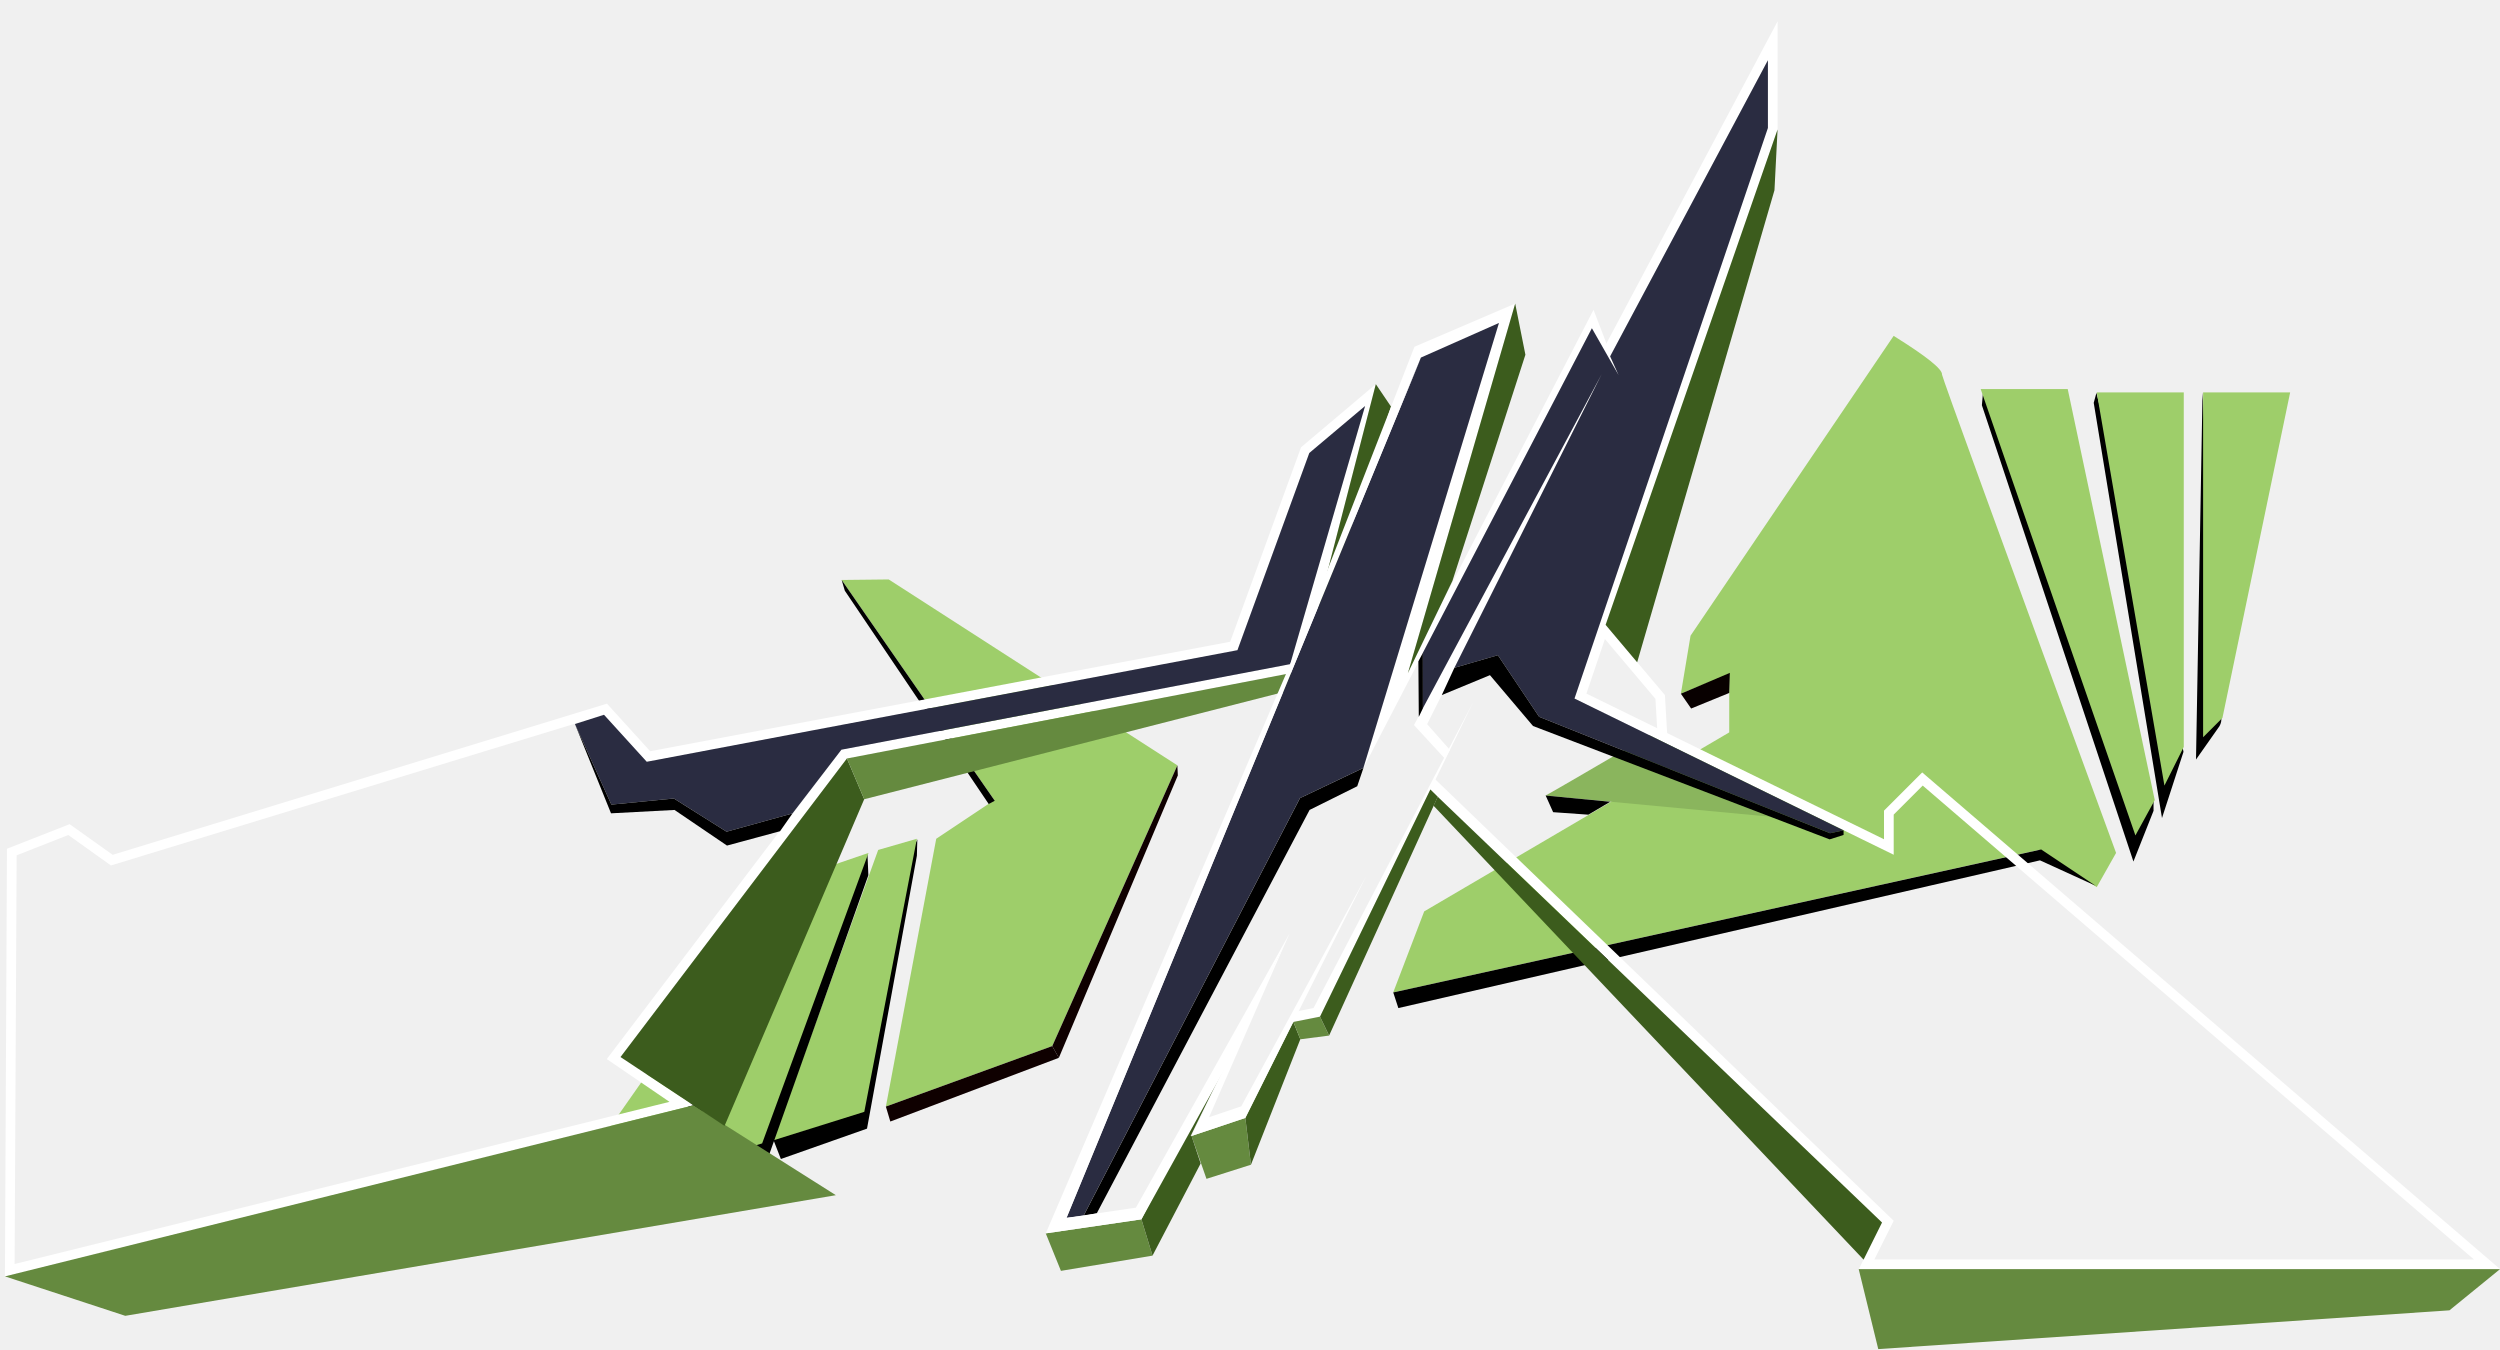
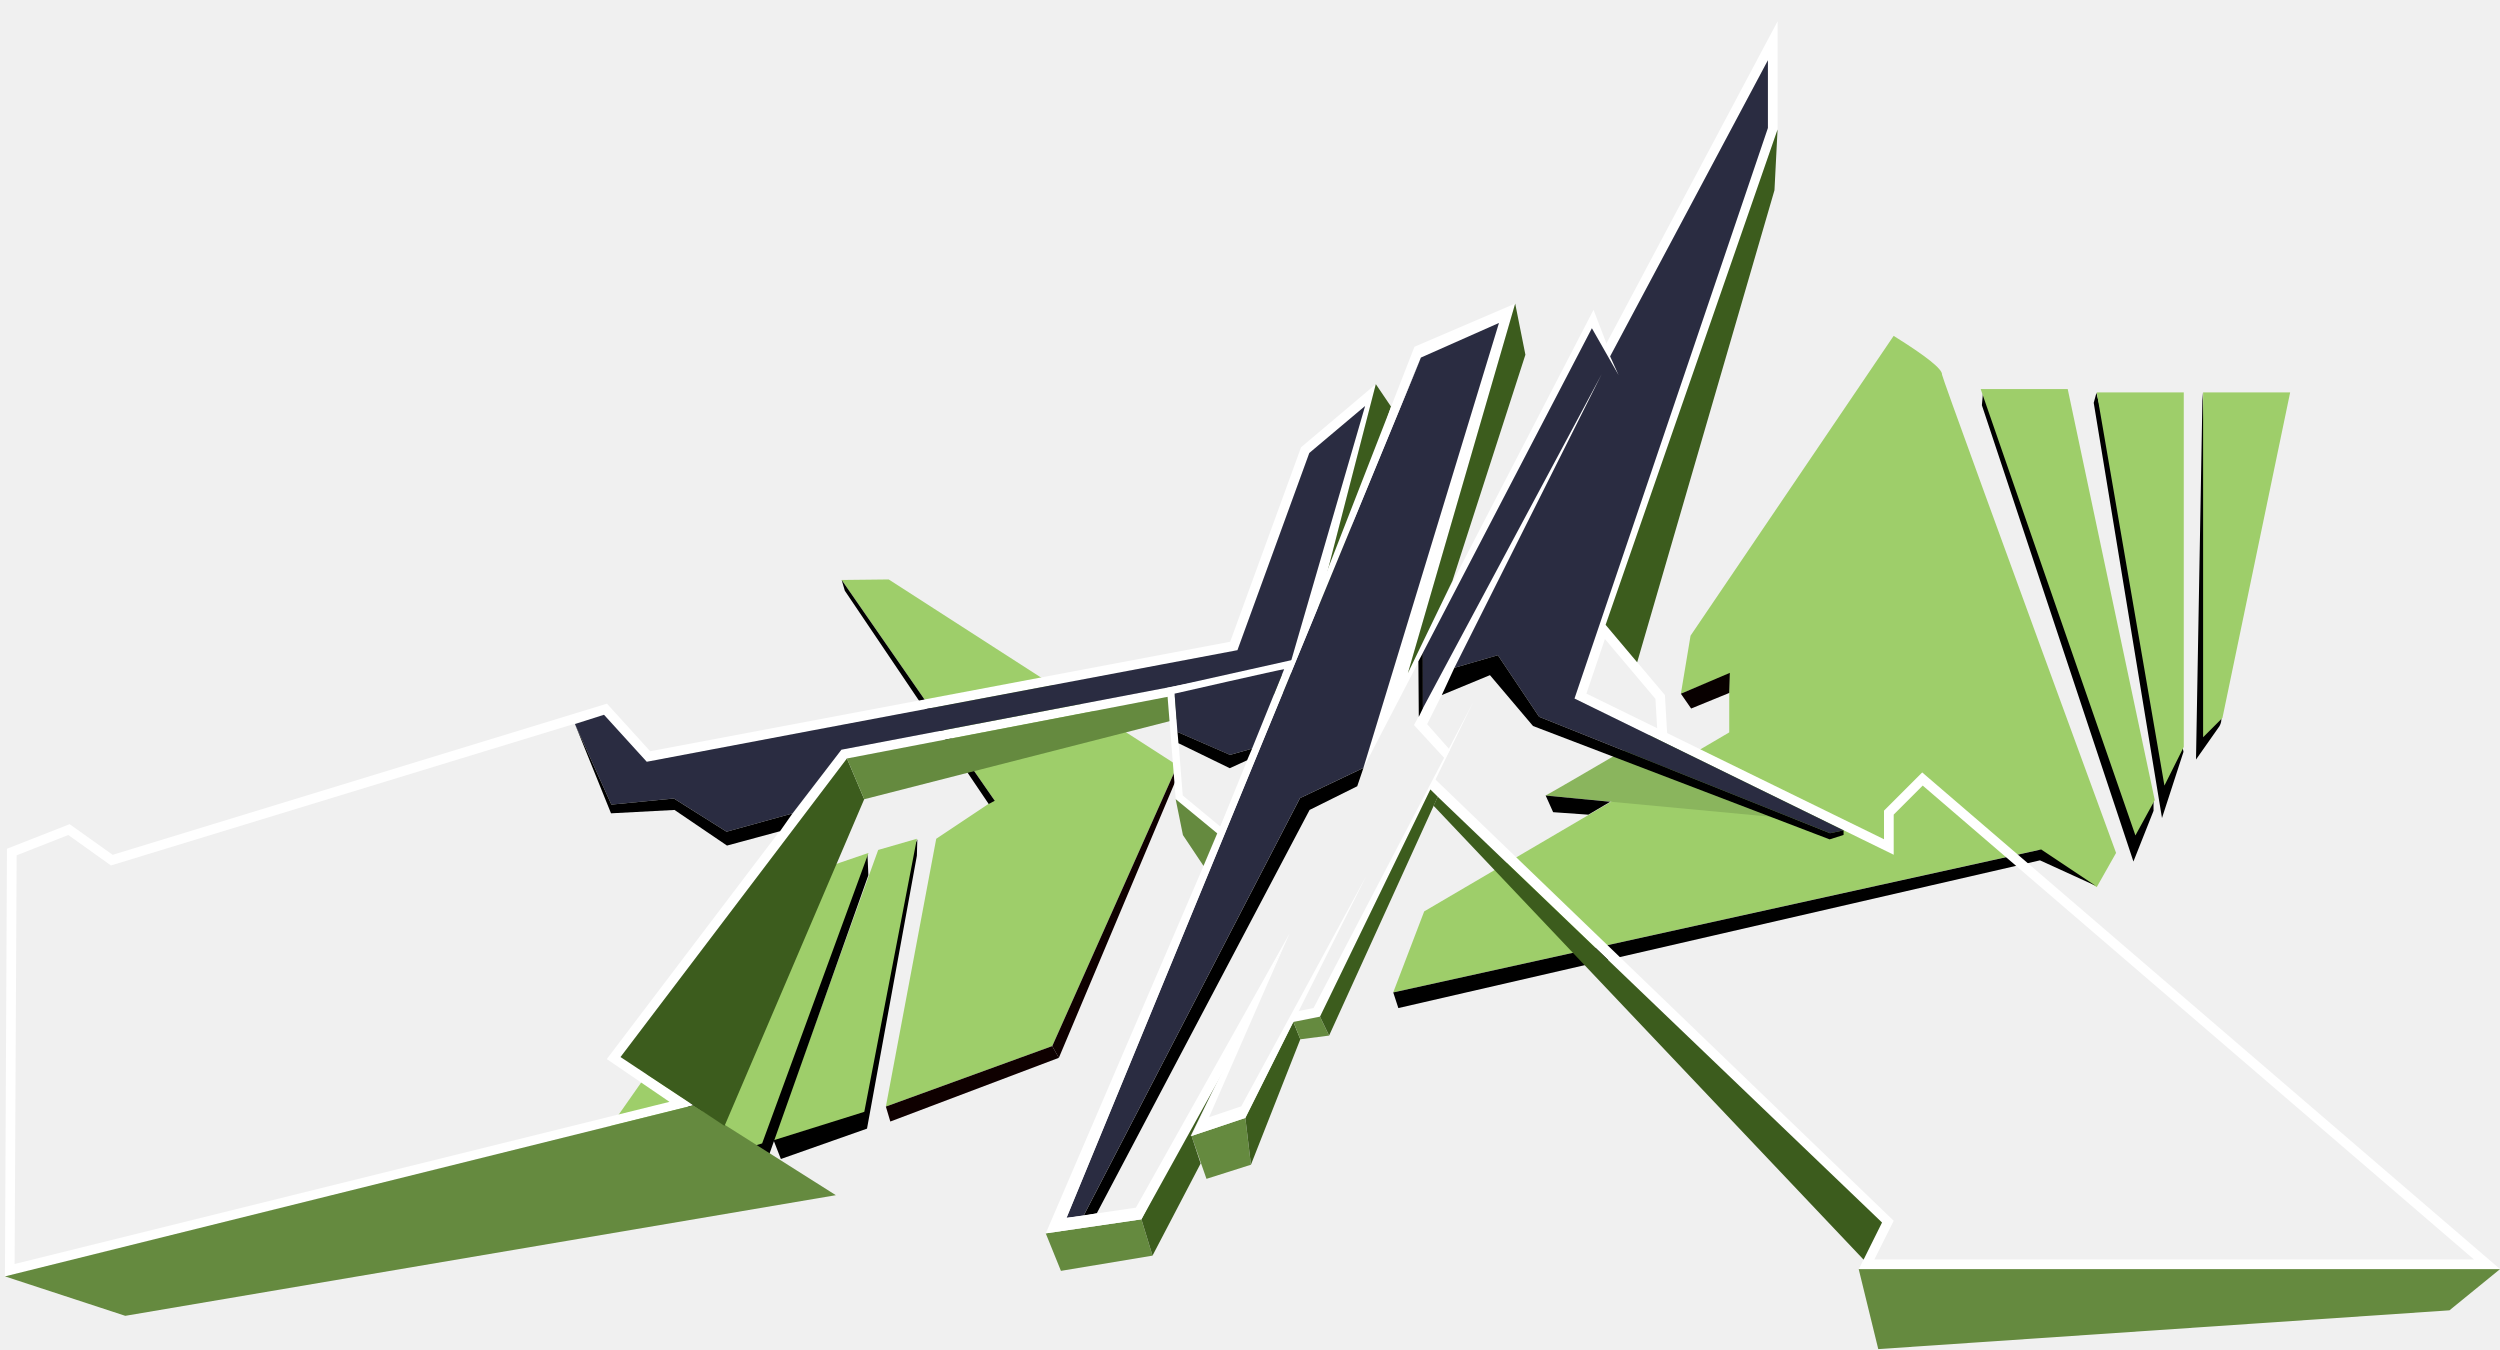
<svg xmlns="http://www.w3.org/2000/svg" width="258.5pt" height="139.49pt" style="isolation:isolate" version="1.1" viewBox="0 0 258.5 139.49">
  <defs>
    <clipPath id="_clipPath_VL4lQNFTekCiBlrKs3lIcRmLPUe8LF3L">
      <rect width="257.7" height="131.15" />
    </clipPath>
  </defs>
  <g transform="translate(.80192 .34883)" display="none">
    <rect x="-.802" y="-.349" width="258.5" height="140.24" fill="#a0a0b1" fill-rule="evenodd" />
  </g>
  <g transform="translate(.80192 .34883)" clip-path="url(#_clipPath_VL4lQNFTekCiBlrKs3lIcRmLPUe8LF3L)">
    <clipPath id="_clipPath_2R05YMjZbD0UgsZZwA9G1NSyA91KCKEh">
      <rect width="257.7" height="131.15" fill="#fff" />
    </clipPath>
    <g clip-path="url(#_clipPath_2R05YMjZbD0UgsZZwA9G1NSyA91KCKEh)">
      <g>
        <g>
          <g />
        </g>
      </g>
    </g>
  </g>
  <g transform="translate(.80192 .34883)">
    <path d="m146.46 93.889 31.541-18.509v-6l-5 2 1-6 21-31c3.389 2.111 5.055 3.445 5 4-0.018 0.183 5.982 16.67 18 49.462l-2 3.538-6-3.846-66.747 14.739z" fill="#9ece6a" style="isolation:isolate" />
    <path d="m143.26 102.27 0.527 1.616 66.345-15.275 5.75 2.625-5.625-3.75c-22.331 4.933-66.997 14.784-66.997 14.784z" style="isolation:isolate" />
    <path d="m169.82 75.638q-10.737 6.278-10.831 6.278 0.153 0.014 0.305 0.029c19.312 1.818 28.926 2.716 28.843 2.693z" fill="#8ab55d" style="isolation:isolate" />
    <path d="m159.02 81.912 0.772 1.719 3.644 0.258 2.262-1.336z" style="isolation:isolate" />
    <path d="m173 71.381 1.063 1.532 3.937-1.61 0.063-2.078z" fill="#080000" style="isolation:isolate" />
  </g>
  <g transform="translate(.80192 .34883)">
    <path d="m204.25 40.114-0.125 1.438q15.505 46.697 15.669 47.182l2.081-5.245v-1.375z" style="isolation:isolate" />
    <path d="m204 39.88 16 46.154 2-3.654-9-42.5z" fill="#9ece6a" style="isolation:isolate" />
  </g>
  <g transform="translate(.80192 .34883)">
    <path d="m215.97 40.27-0.281 1.032 7.059 42.932 2.222-6.839-0.188-1.031z" style="isolation:isolate" />
    <path d="m216 40.227 7 40.653 2-4v-36.653z" fill="#9ece6a" style="isolation:isolate" />
  </g>
  <g transform="translate(.80192 .34883)">
    <path d="m226.94 40.239-0.675 37.949 2.425-3.449q0.25-0.437 0.187-0.937-0.062-0.5-1.937-33.563z" style="isolation:isolate" />
    <path d="m227 40.227v35.653l2-2 7-33.653z" fill="#9ece6a" style="isolation:isolate" />
  </g>
  <g transform="translate(.80192 .34883)">
    <path d="m91.09 59.565 29.85 19.224-12.939 29.028-17.204 6.255 5.207-27.692 6-4-15.779-22.76z" fill="#9ece6a" style="isolation:isolate" />
    <path d="m90.796 114.07 0.461 1.548 17.425-6.588-0.682-1.215z" fill="#0f0000" style="isolation:isolate" />
    <path d="m86.224 59.62 15.83 22.83-0.622 0.338-14.88-22.056z" style="isolation:isolate" />
    <path d="m108 107.82 12.939-29.028 0.046 1.038-12.303 29.205z" fill="#0f0000" />
  </g>
  <g transform="translate(.80192 .34883)">
    <path d="m79.191 117.57 0.75 1.922 8.906-3.141 5.156-28.218 0.047-1.688z" style="isolation:isolate" />
    <path d="m94.003 86.38-5.437 28.234-9.422 2.953 10.859-30.033z" fill="#9ece6a" style="isolation:isolate" />
  </g>
  <g transform="translate(.80192 .34883)">
    <path d="m68.081 120.85 1.36 2.016 9.046-3.141 0.808-2.276 9.692-27.302-0.093-2.203z" style="isolation:isolate" />
    <path d="m89.003 87.842-11 30.038-10 3 16.32-31.438z" fill="#9ece6a" style="isolation:isolate" />
  </g>
  <g transform="translate(.80192 .34883)">
    <path d="m56.55 124.5 3.078 1.734 7.75-2.906 15.82-31.078-0.257-2.297z" style="isolation:isolate" />
    <path d="m83.003 89.88-16.5 31.539-10 3 23.5-33.539z" fill="#9ece6a" style="isolation:isolate" />
  </g>
  <g transform="translate(.80192 .34883)">
    <path d="m132.6 68.324 1.199 0.711-47.031 9.045-23.41 30.87 7.568 4.982-71.218 17.698 0.21-44.22 6.48-2.54 4.45 3.17 51.11-15.63 4.47 4.92 59.97-11.32 7.33-20.11 7.73-6.53-7.659 29.665-1.199-0.711 7.749-26.694-5.77 4.86-7.43 20.39-61.08 11.54-4.42-4.86-50.98 15.58-4.41-3.15-5.34 2.1-0.21 42.26 67.714-16.767-6.484-4.423 24.26-31.99z" fill="#fff" style="isolation:isolate" />
    <g>
      <path d="m-0.29 131.63 12.442 4.078 73.472-12.474-14.696-9.302z" fill="#658a3f" style="isolation:isolate" />
      <path d="m74.117 116.07 14.44-33.779-1.787-4.213-23.41 30.87z" fill="#3c5c1d" style="isolation:isolate" />
      <path d="m88.557 82.293 44.897-11.478 0.346-1.779-47.031 9.045z" fill="#658a3f" style="isolation:isolate" />
      <path transform="translate(-.80192 -.34883)" d="m142.26 39.719 1.569 2.32-9.574 29.125 0.346-1.779z" fill="#3c5c1d" style="isolation:isolate" />
      <path d="m127.15 66.88 7.43-20.39 5.77-4.86-7.749 26.694-46.401 8.846-5.06 6.59-6.816 1.889-5.449-3.432-6.461 0.629-3.766-8.329 3.003-0.958 4.42 4.86 17.016-3.222z" fill="#2a2c41" />
      <path d="m58.647 74.518 3.766 8.329 6.461-0.629 5.449 3.432 6.816-1.889-1.284 1.838-5.486 1.485-5.426-3.684-6.566 0.348z" />
    </g>
  </g>
  <g transform="translate(.80192 .34883)">
    <g fill="#fff">
      <path d="m147.52 80.156 47.487 45.724-2 4h62l-57-49-3 3v4.154l-33-16.154 20-59v-7l-16.315 30.62-0.438-1.25 17.75-33.4v11.19l-19.77 58.33 30.77 15.06v-2.96l3.95-3.95 59.75 51.36h-66.31l2.41-4.82-46.706-44.779z" style="isolation:isolate" />
      <path d="m149.12 77.19-2.356-2.659 18.047-36.187-19.407 36.281 3.212 3.488z" style="isolation:isolate" />
      <path d="m133.43 104.2 1.589-0.318 16.54-31.698-15.873 32.588-2.878 0.575z" style="isolation:isolate" />
      <path d="m128.37 79.349 17.082-43.842 10.419-4.468-11.098 38.219-4.596 9.795 14.018-46.006-8.07 3.578z" style="isolation:isolate" />
      <path d="m164.78 65.29-0.32-0.38 0.76-0.65 0.33 0.39 5.8 6.87 0.22 3.76 0.03 0.49-1 0.06-0.03-0.5-0.2-3.42z" style="isolation:isolate" />
      <path d="m142 74.125 21.969-42.437 2.594 6.75-2.761-4.846-23.625 45.461z" style="isolation:isolate" />
    </g>
    <g>
      <path transform="translate(-.80192 -.34883)" d="m183.8 13.389-0.32 6.28-14.197 48.81-3.263-3.871z" fill="#3c5c1d" style="isolation:isolate" />
      <path transform="translate(-.80192 -.34883)" d="m258.5 131.23-5.226 4.258-59.062 4.008-2.022-8.266z" fill="#658a3f" style="isolation:isolate" />
      <path transform="translate(-.80192 -.34883)" d="m148.66 82.385 45.94 44.024-1.906 3.837-44.465-46.934z" fill="#3c5c1d" style="isolation:isolate" />
      <path transform="translate(-.80192 -.34883)" d="m156.67 31.388-11.098 38.219 4.61-9.546 7.544-23.381z" fill="#3c5c1d" style="isolation:isolate" />
      <path transform="translate(-.80192 -.34883)" d="m108.13 127.53 1.57 3.877 9.47-1.573-1.147-3.755z" fill="#658a3f" style="isolation:isolate" />
      <path transform="translate(-.80192 -.34883)" d="m123.2 117.46 1.55 4.433 4.597-1.46-0.578-4.84z" fill="#658a3f" style="isolation:isolate" />
      <path transform="translate(-.80192 -.34883)" d="m128.77 115.59 4.96-9.923 0.722 1.793-5.104 12.97z" fill="#3c5c1d" style="isolation:isolate" />
      <path transform="translate(-.80192 -.34883)" d="m133.73 105.67 0.722 1.793 2.975-0.384-0.94-1.958z" fill="#658a3f" style="isolation:isolate" />
      <path transform="translate(-.80192 -.34883)" d="m136.49 105.12 11.408-23.489 0.766 0.755-11.234 24.692z" fill="#3c5c1d" style="isolation:isolate" />
      <path d="m146.12 36.625 8.07-3.578-14.018 46.006-6.559 3.124-22.37 43.172-1.771 0.229z" fill="#2a2c41" />
      <path d="m111.25 125.35 1.356-0.246 22.004-41.706 4.925-2.448 0.644-1.896-6.559 3.124z" />
      <path d="m166.56 38.438-0.875-1.938 16.315-30.62v7l-20 59 27.825 13.629-1.408 0.3-30.075-12.04-4.265-6.37-4.494 1.302 15.227-30.357-18.49 34.54-0.007-5.718 17.486-33.574z" fill="#2a2c41" />
      <path d="m148.28 71.521 1.302-2.821 4.494-1.302 4.265 6.37 30.075 12.04 1.408-0.3-1.5e-4 0.477-1.442 0.458-30.67-11.723-4.453-5.258z" />
      <path d="m146.32 67.166-0.462 0.868 0.043 5.742 0.426-0.892z" />
      <path transform="translate(-.80192 -.34883)" d="m119.17 129.83 4.977-9.525-0.943-2.851-0.092 0.01 9.339-19.182-14.428 27.793z" fill="#3c5c1d" style="isolation:isolate" />
    </g>
-     <path d="m140.48 90.211-12.515 25.031-5.569 1.868 10.136-20.941-8.317 19.003 3.328-1.125z" fill="#fff" style="isolation:isolate" />
-     <path d="m132.54 96.169-6.067 12.842-9.25 16.719-9.893 1.451 25.275-58.858 13.524-31.699-36.648 88.953 7.171-1.055z" fill="#fff" style="isolation:isolate" />
+     <g fill="#fff">
+       <path d="m140.48 90.211-12.515 25.031-5.569 1.868 10.136-20.941-8.317 19.003 3.328-1.125z" style="isolation:isolate" />
+       <path d="m132.54 96.169-6.067 12.842-9.25 16.719-9.893 1.451 25.275-58.858 13.524-31.699-36.648 88.953 7.171-1.055z" style="isolation:isolate" />
+       <path d="m133.22 67.803-0.699 0.156-12.668 2.826 0.918 11.494 3.994 3.307 0.854 0.663zm-1.234 1.043-6.611 16.273-0.131-0.109-3.75-3.106-0.84-10.529z" color="#000000" style="-inkscape-stroke:none" />
+     </g>
+     <g>
+       <path d="m131.98 68.846c-0.27 0-11.332 2.529-11.332 2.529l0.296 3.961 5.435 2.371 2.277-0.648z" fill="#2a2c41" />
+       <path d="m120.95 75.336 5.435 2.371 2.277-0.648-0.517 1.205-1.788 0.82-5.305-2.583z" />
+       <path d="m120.76 82.282 0.752 3.714 2.128 3.187 1.417-3.363z" fill="#658a3f" />
+     </g>
  </g>
</svg>
